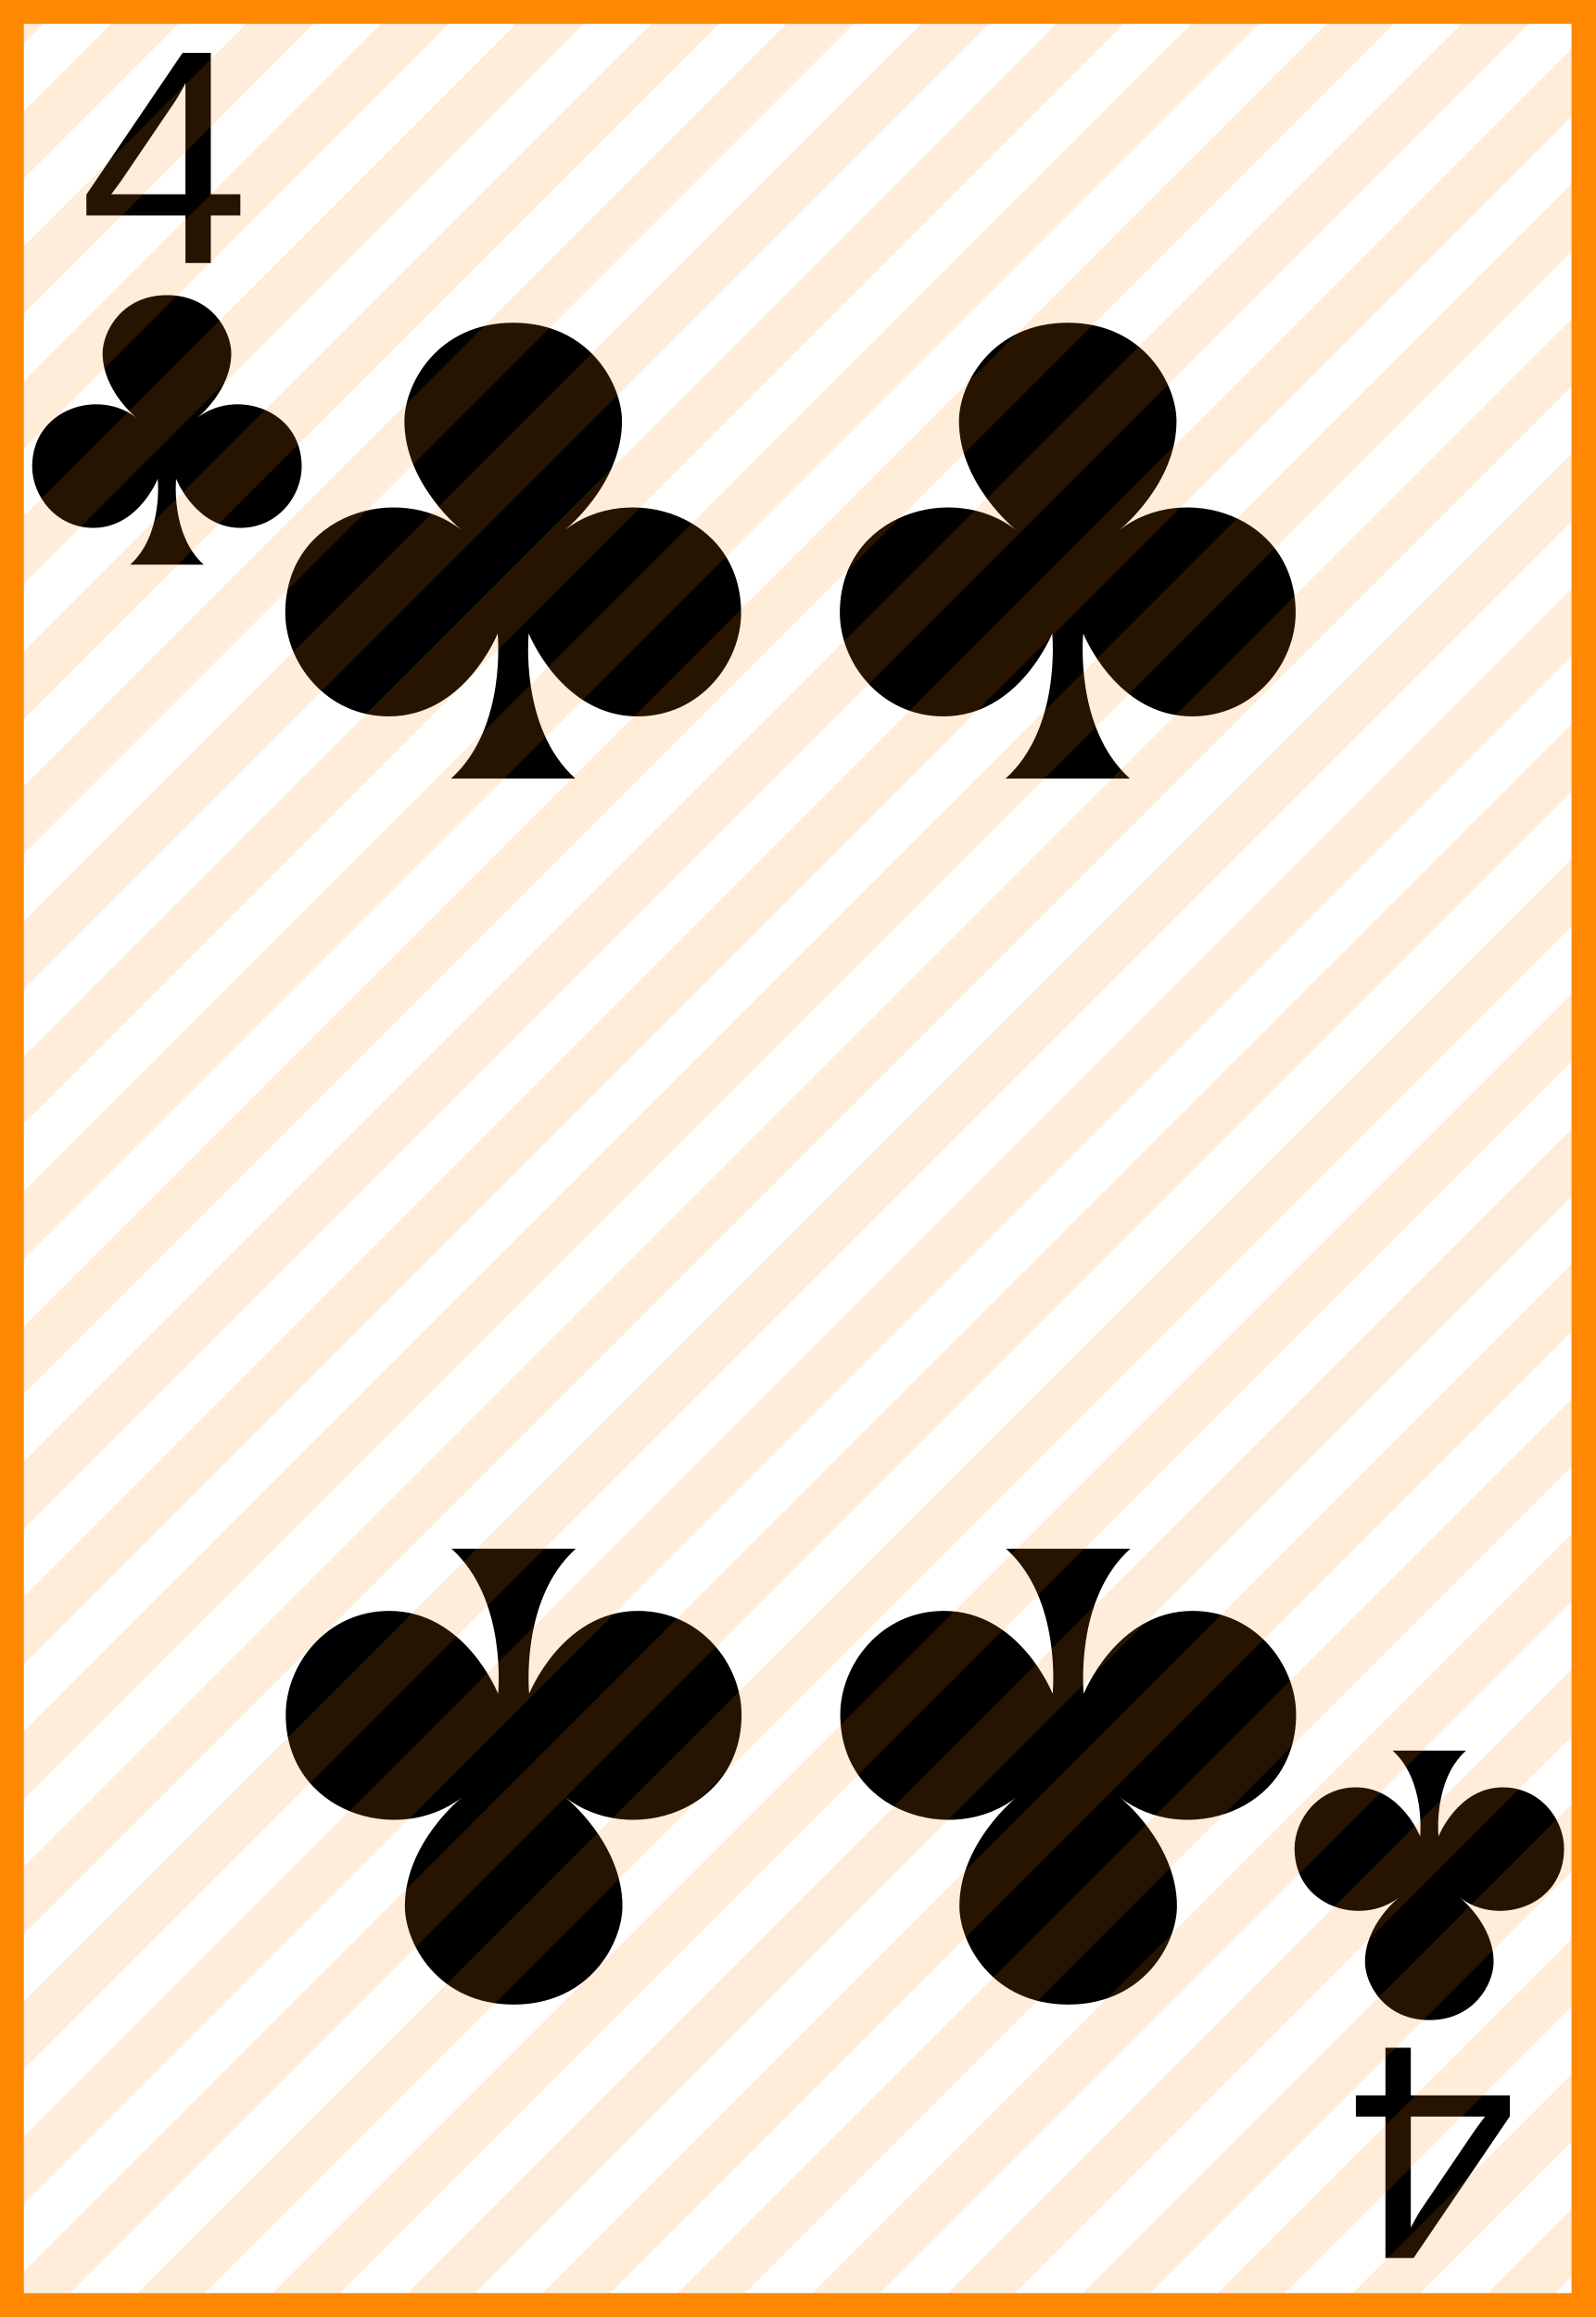
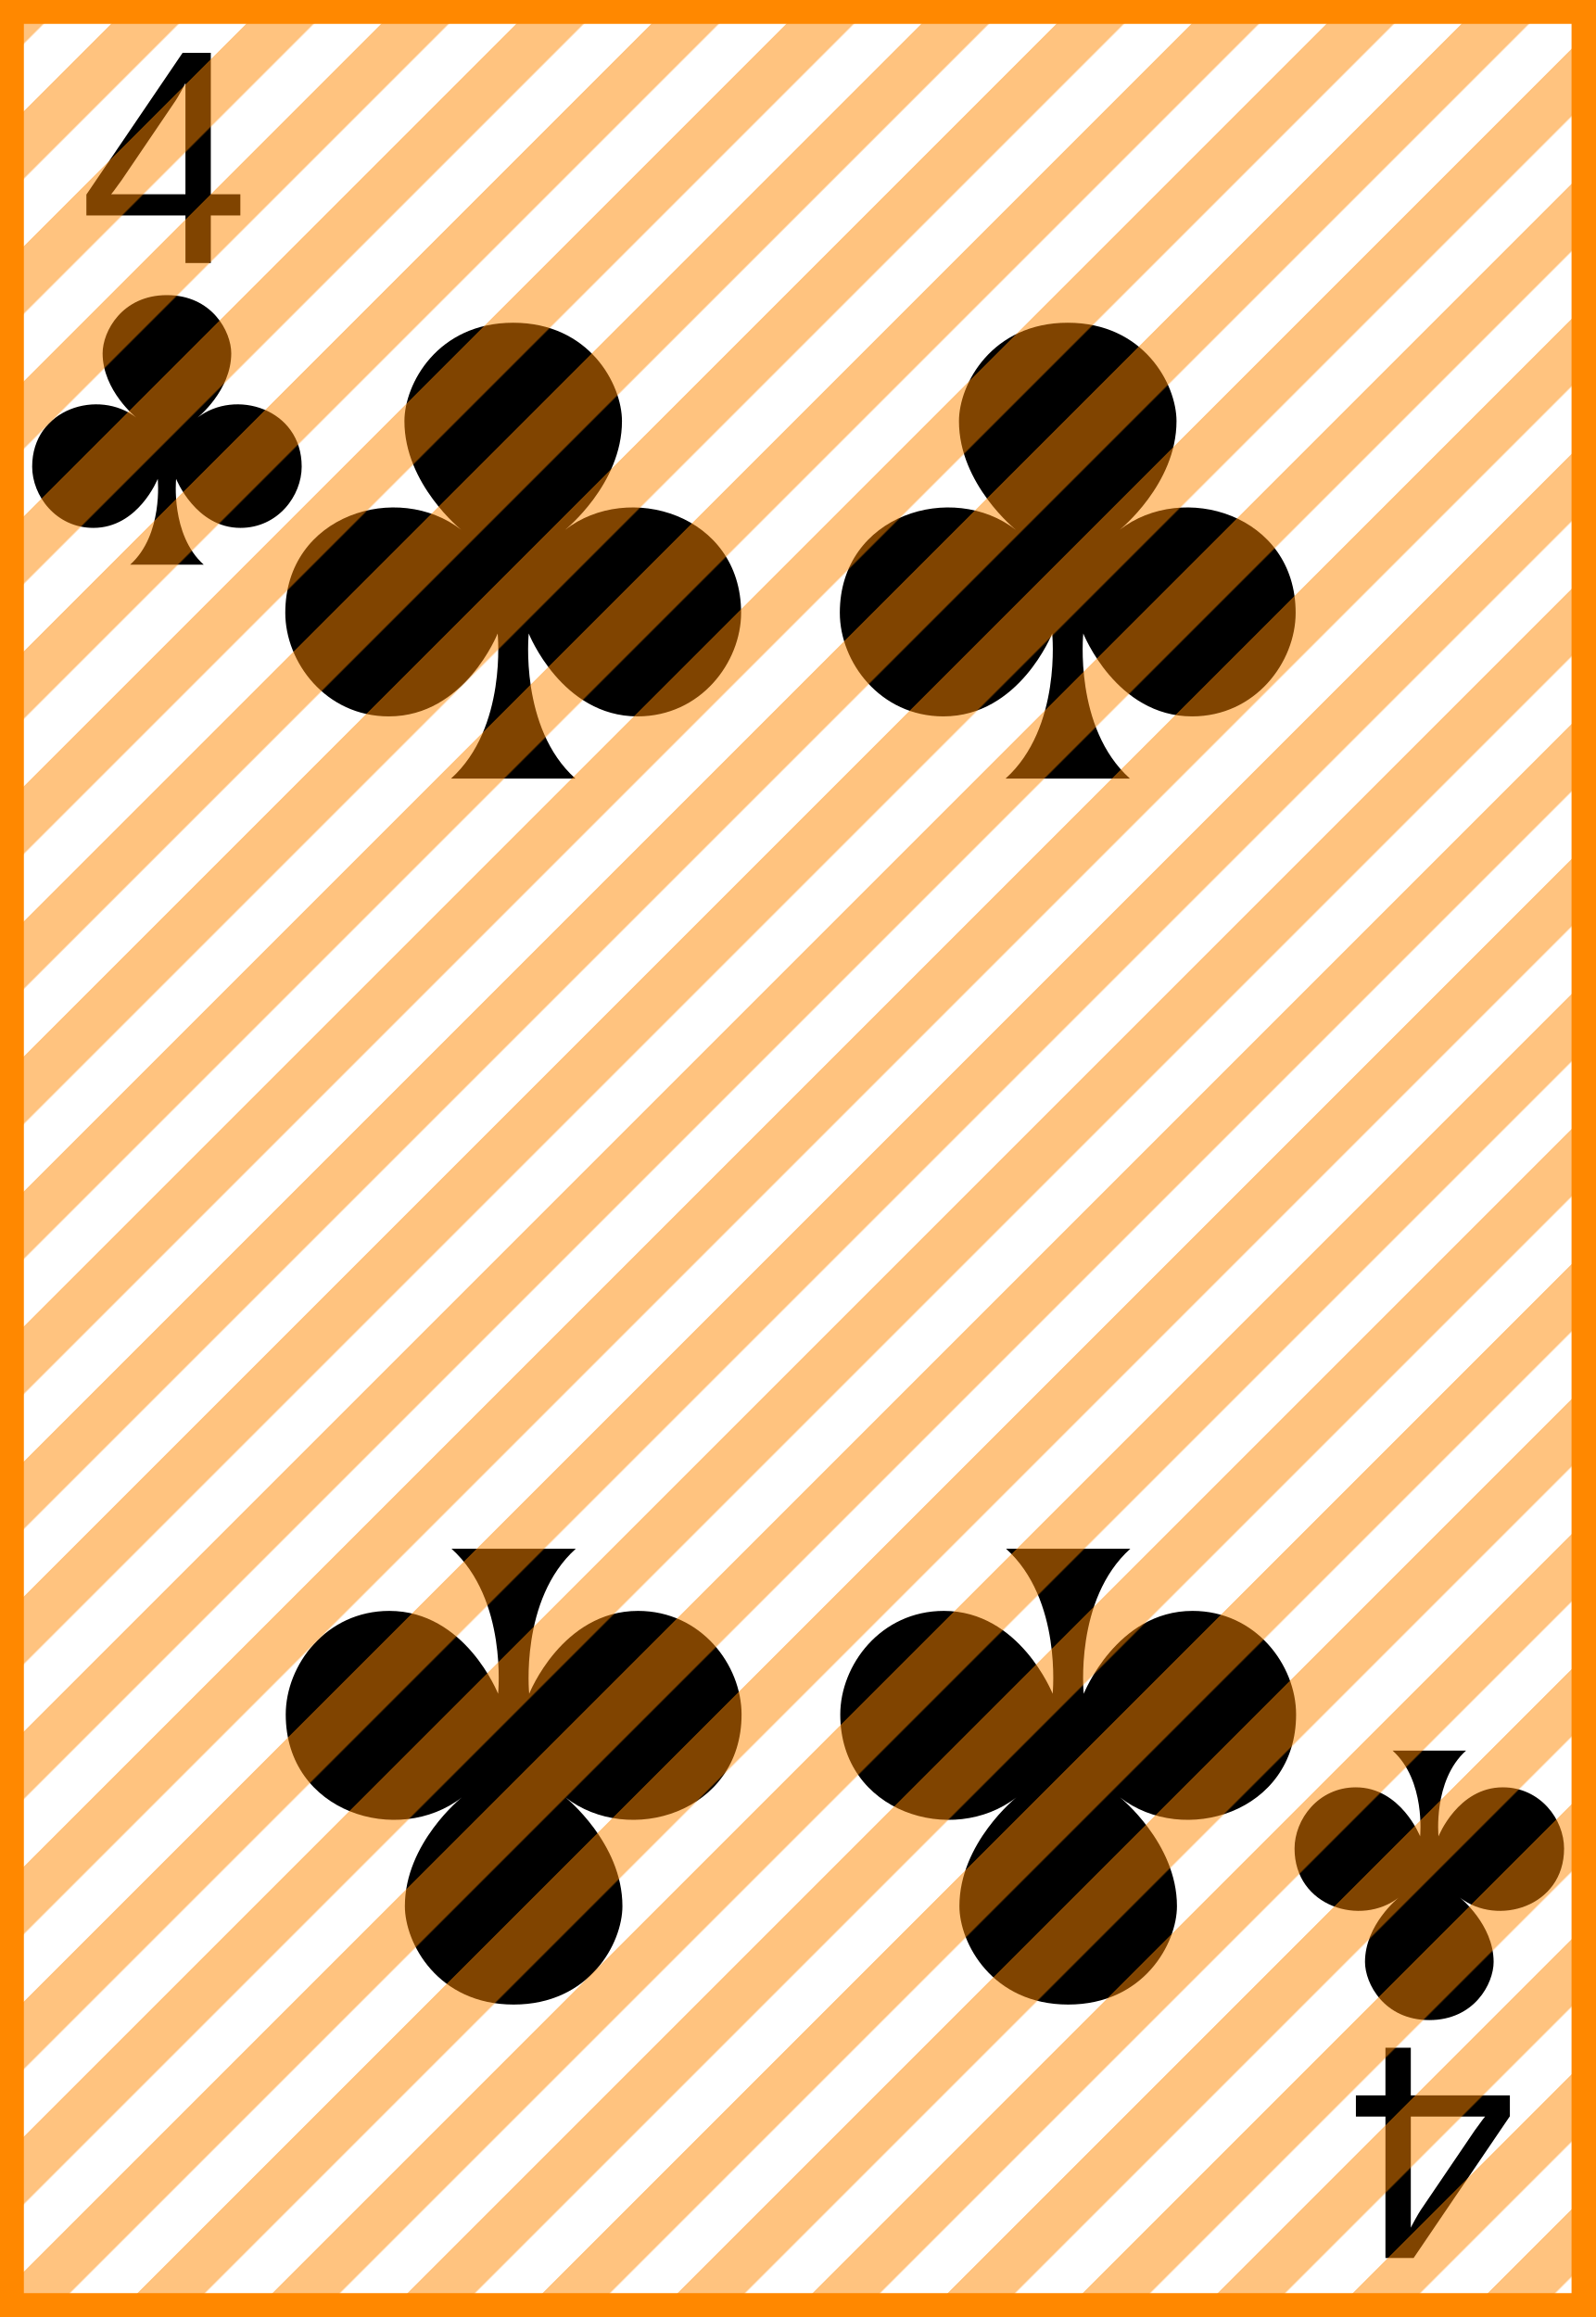
<svg xmlns="http://www.w3.org/2000/svg" xmlns:xlink="http://www.w3.org/1999/xlink" width="167.087pt" height="242.667pt" viewBox="0 0 167.087 242.667" xml:space="preserve" id="svg2" version="1.1">
  <defs id="defs41">
    <pattern id="diagonalStripes" patternUnits="userSpaceOnUse" width="10" height="10" patternTransform="rotate(45)">
-       <line x1="0" y="0" x2="0" y2="10" stroke="#FF8800" stroke-width="10" opacity="0.15" />
+       <line x1="0" y="0" x2="0" y2="10" stroke="#FF8800" stroke-width="10" opacity="0.5" />
    </pattern>
    <radialGradient xlink:href="#linearGradient2984" id="radialGradient3760" cx="48.231" cy="18.138" fx="48.231" fy="18.138" r="9.5" gradientUnits="userSpaceOnUse" gradientTransform="matrix(-1.560526,0.01828294,-0.02684055,-2.290953,123.9838,58.80911)" />
    <linearGradient id="linearGradient2984">
      <stop style="stop-color:#000000;stop-opacity:1;" offset="0" id="stop2986" />
      <stop style="stop-color:#000000;stop-opacity:0.656;" offset="1" id="stop2988" />
    </linearGradient>
    <radialGradient xlink:href="#linearGradient3784" id="radialGradient3792" cx="171.487" cy="511.223" fx="171.487" fy="511.223" r="81.903" gradientTransform="matrix(1.152989,-0.6739155,0.3948202,0.6754904,-233.6326,270.4008)" gradientUnits="userSpaceOnUse" />
    <linearGradient id="linearGradient3784">
      <stop style="stop-color:#ffffff;stop-opacity:0.534;" offset="0" id="stop3786" />
      <stop style="stop-color:#000000;stop-opacity:0;" offset="1" id="stop3788" />
    </linearGradient>
    <radialGradient r="81.903" fy="511.223" fx="171.487" cy="511.223" cx="171.487" gradientTransform="matrix(1.152989,-0.6739155,0.3948202,0.6754904,-233.6326,270.4008)" gradientUnits="userSpaceOnUse" id="radialGradient3855" xlink:href="#linearGradient3784-4" />
    <linearGradient id="linearGradient3784-4">
      <stop style="stop-color:#ffffff;stop-opacity:0.519;" offset="0" id="stop3786-8" />
      <stop style="stop-color:#000000;stop-opacity:0;" offset="1" id="stop3788-6" />
    </linearGradient>
    <radialGradient r="81.903" fy="461.841" fx="181.694" cy="461.841" cx="181.694" gradientTransform="matrix(1.152989,-0.6739155,0.3948202,0.6754904,-233.6326,270.4008)" gradientUnits="userSpaceOnUse" id="radialGradient3916" xlink:href="#linearGradient3784-3" />
    <linearGradient id="linearGradient3784-3">
      <stop style="stop-color:#ffffff;stop-opacity:0.702;" offset="0" id="stop3786-86" />
      <stop style="stop-color:#000000;stop-opacity:0;" offset="1" id="stop3788-2" />
    </linearGradient>
  </defs>
  <g id="Layer_x0020_1" style="fill-rule:nonzero;clip-rule:nonzero;stroke:#000000;stroke-miterlimit:4;">
    <path style="fill:#FFFFFF;stroke-width:0.5;" d="M166.837,235.548c0,3.777-3.087,6.869-6.871,6.869H7.111c-3.775,0-6.861-3.092-6.861-6.869V7.12C0.25,3.343,3.336,0.25,7.111,0.25h152.855    c3.784,0,6.871,3.093,6.871,6.87v228.428z" id="path5" />
    <g style="stroke:none;" id="g7">
      <g id="g9">
				
			</g>
    </g>
    <g id="g15">
			
		</g>
    <g id="g19">
			
		</g>
    <g style="stroke:none;" id="g23">
      <g id="g25">
				
			</g>
    </g>
    <g style="stroke:none;" id="g31">
      <g id="g33">
				
			</g>
    </g>
  </g>
  <text xml:space="preserve" style="font-size:32px;font-style:normal;font-weight:normal;line-height:125%;letter-spacing:0px;word-spacing:0px;fill:#000000;fill-opacity:1;stroke:none;font-family:Bitstream Vera Sans" x="8.311" y="27.548" id="text3788">
    <tspan id="tspan3790" x="8.311" y="27.548" style="font-style:normal;font-variant:normal;font-weight:normal;font-stretch:normal;font-family:Arial;-inkscape-font-specification:Arial">4</tspan>
  </text>
  <g transform="matrix(1.485651,0,0,1.485651,-54.02466,10.01807)" id="layer1-1-4">
    <path id="cl-9" d="m 50.291,22.698 c 0,0 2.375,-1.9 2.375,-4.534 0,-1.542 -1.369,-4.102 -4.534,-4.102 -3.165,0 -4.534,2.561 -4.534,4.102 0,2.634 2.375,4.534 2.375,4.534 -2.638,-2.055 -7.341,-0.652 -7.341,3.455 0,2.056 1.68,4.318 4.318,4.318 3.165,0 4.534,-3.455 4.534,-3.455 0,0 0.402,3.938 -1.943,6.046 h 5.182 c -2.345,-2.107 -1.943,-6.046 -1.943,-6.046 0,0 1.369,3.455 4.534,3.455 2.639,0 4.318,-2.263 4.318,-4.318 0,-4.107 -4.703,-5.51 -7.341,-3.455 z" style="fill:#000000" />
  </g>
  <text xml:space="preserve" style="font-size:32px;font-style:normal;font-weight:normal;line-height:125%;letter-spacing:0px;word-spacing:0px;fill:#000000;fill-opacity:1;stroke:none;font-family:Bitstream Vera Sans" x="-158.864" y="-214.467" id="text3788-8" transform="scale(-1,-1)">
    <tspan id="tspan3790-7" x="-158.864" y="-214.467" style="font-style:normal;font-variant:normal;font-weight:normal;font-stretch:normal;font-family:Arial;-inkscape-font-specification:Arial">4</tspan>
  </text>
  <g transform="matrix(-1.485651,0,0,-1.485651,221.1992,232.4618)" id="layer1-1-4-1">
    <path id="cl-9-7" d="m 50.291,22.698 c 0,0 2.375,-1.9 2.375,-4.534 0,-1.542 -1.369,-4.102 -4.534,-4.102 -3.165,0 -4.534,2.561 -4.534,4.102 0,2.634 2.375,4.534 2.375,4.534 -2.638,-2.055 -7.341,-0.652 -7.341,3.455 0,2.056 1.68,4.318 4.318,4.318 3.165,0 4.534,-3.455 4.534,-3.455 0,0 0.402,3.938 -1.943,6.046 h 5.182 c -2.345,-2.107 -1.943,-6.046 -1.943,-6.046 0,0 1.369,3.455 4.534,3.455 2.639,0 4.318,-2.263 4.318,-4.318 0,-4.107 -4.703,-5.51 -7.341,-3.455 z" style="fill:#000000" />
  </g>
  <g transform="matrix(2.512578,0,0,2.512578,-67.18839,-1.531116)" id="layer1-1-4-8">
    <path id="cl-9-8" d="m 50.291,22.698 c 0,0 2.375,-1.9 2.375,-4.534 0,-1.542 -1.369,-4.102 -4.534,-4.102 -3.165,0 -4.534,2.561 -4.534,4.102 0,2.634 2.375,4.534 2.375,4.534 -2.638,-2.055 -7.341,-0.652 -7.341,3.455 0,2.056 1.68,4.318 4.318,4.318 3.165,0 4.534,-3.455 4.534,-3.455 0,0 0.402,3.938 -1.943,6.046 h 5.182 c -2.345,-2.107 -1.943,-6.046 -1.943,-6.046 0,0 1.369,3.455 4.534,3.455 2.639,0 4.318,-2.263 4.318,-4.318 0,-4.107 -4.703,-5.51 -7.341,-3.455 z" style="fill:#000000" />
  </g>
  <g transform="matrix(-2.512578,0,0,-2.512578,174.7295,245.2751)" id="layer1-1-4-8-0">
    <path id="cl-9-8-6" d="m 50.291,22.698 c 0,0 2.375,-1.9 2.375,-4.534 0,-1.542 -1.369,-4.102 -4.534,-4.102 -3.165,0 -4.534,2.561 -4.534,4.102 0,2.634 2.375,4.534 2.375,4.534 -2.638,-2.055 -7.341,-0.652 -7.341,3.455 0,2.056 1.68,4.318 4.318,4.318 3.165,0 4.534,-3.455 4.534,-3.455 0,0 0.402,3.938 -1.943,6.046 h 5.182 c -2.345,-2.107 -1.943,-6.046 -1.943,-6.046 0,0 1.369,3.455 4.534,3.455 2.639,0 4.318,-2.263 4.318,-4.318 0,-4.107 -4.703,-5.51 -7.341,-3.455 z" style="fill:#000000" />
  </g>
  <g transform="matrix(2.512578,0,0,2.512578,-9.111586,-1.531113)" id="layer1-1-4-8-2">
    <path id="cl-9-8-66" d="m 50.291,22.698 c 0,0 2.375,-1.9 2.375,-4.534 0,-1.542 -1.369,-4.102 -4.534,-4.102 -3.165,0 -4.534,2.561 -4.534,4.102 0,2.634 2.375,4.534 2.375,4.534 -2.638,-2.055 -7.341,-0.652 -7.341,3.455 0,2.056 1.68,4.318 4.318,4.318 3.165,0 4.534,-3.455 4.534,-3.455 0,0 0.402,3.938 -1.943,6.046 h 5.182 c -2.345,-2.107 -1.943,-6.046 -1.943,-6.046 0,0 1.369,3.455 4.534,3.455 2.639,0 4.318,-2.263 4.318,-4.318 0,-4.107 -4.703,-5.51 -7.341,-3.455 z" style="fill:#000000" />
  </g>
  <g transform="matrix(-2.512578,0,0,-2.512578,232.8063,245.2751)" id="layer1-1-4-8-0-4">
    <path id="cl-9-8-6-9" d="m 50.291,22.698 c 0,0 2.375,-1.9 2.375,-4.534 0,-1.542 -1.369,-4.102 -4.534,-4.102 -3.165,0 -4.534,2.561 -4.534,4.102 0,2.634 2.375,4.534 2.375,4.534 -2.638,-2.055 -7.341,-0.652 -7.341,3.455 0,2.056 1.68,4.318 4.318,4.318 3.165,0 4.534,-3.455 4.534,-3.455 0,0 0.402,3.938 -1.943,6.046 h 5.182 c -2.345,-2.107 -1.943,-6.046 -1.943,-6.046 0,0 1.369,3.455 4.534,3.455 2.639,0 4.318,-2.263 4.318,-4.318 0,-4.107 -4.703,-5.51 -7.341,-3.455 z" style="fill:#000000" />
  </g>
  <rect x="0.25" y="0.25" width="166.587" height="242.167" fill="url(#diagonalStripes)" stroke="none" />
  <rect x="0" y="0" width="167.087" height="242.667" fill="none" stroke="#FF8800" stroke-width="5" />
</svg>
